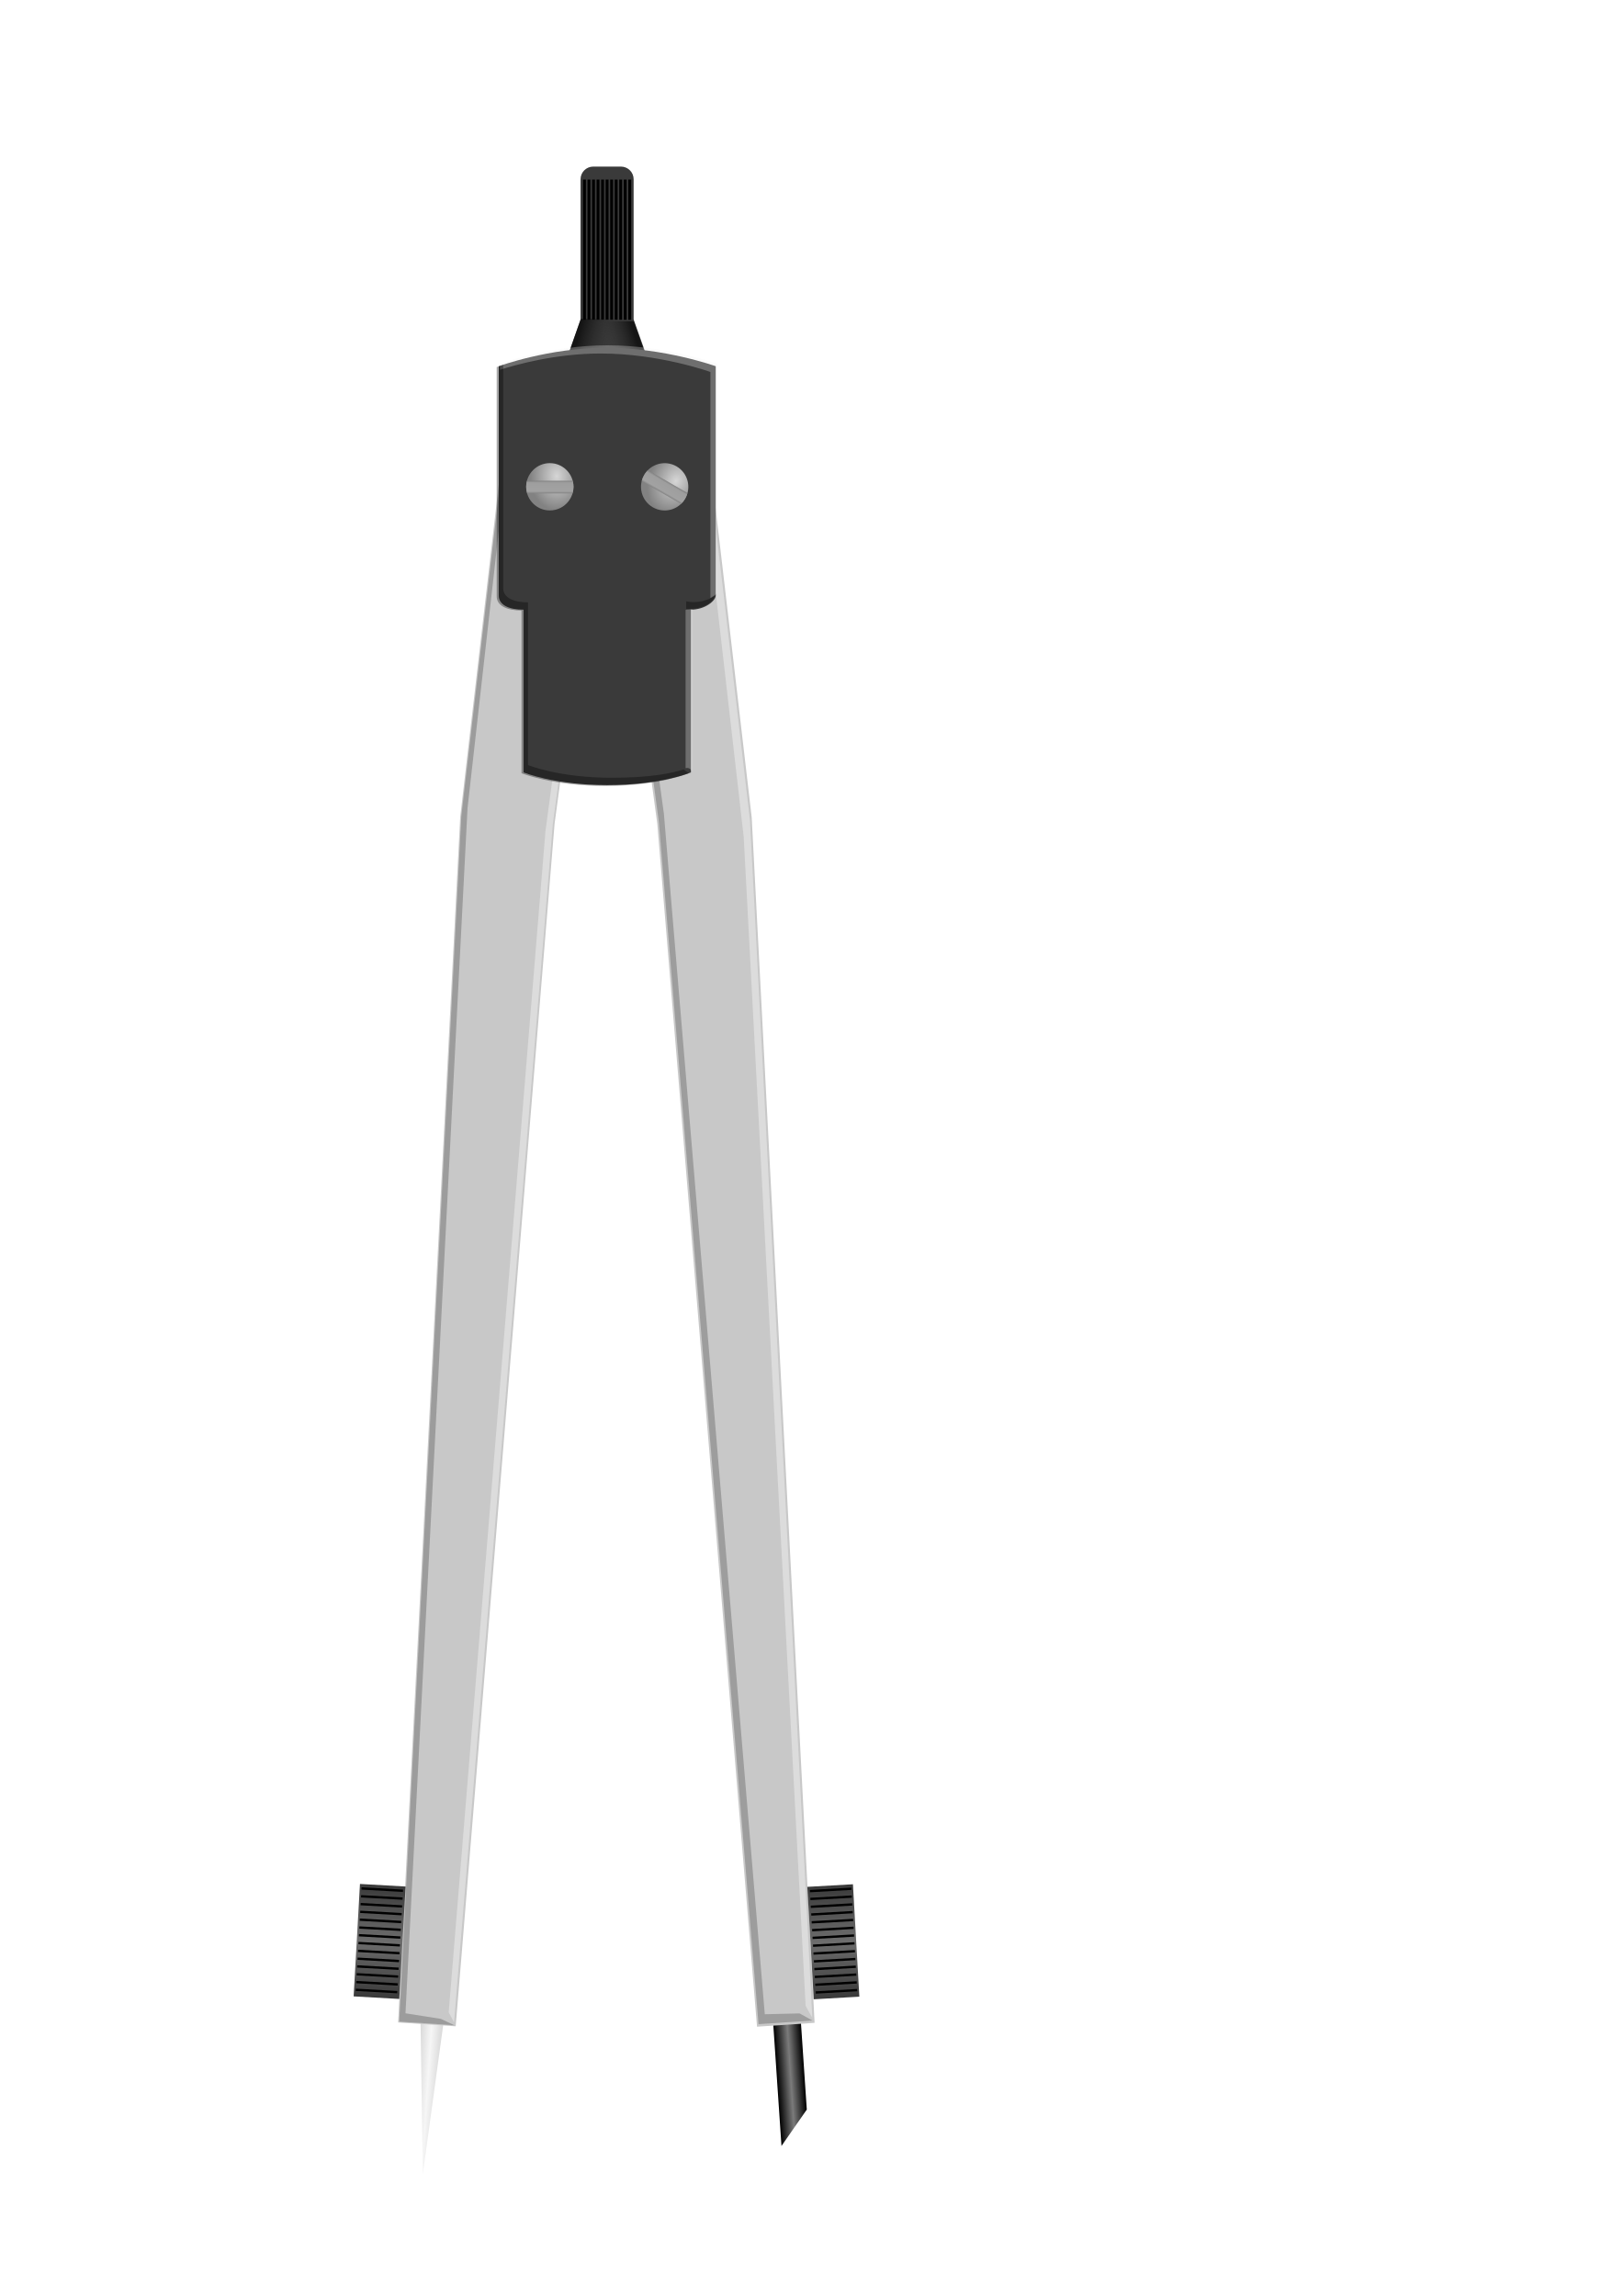
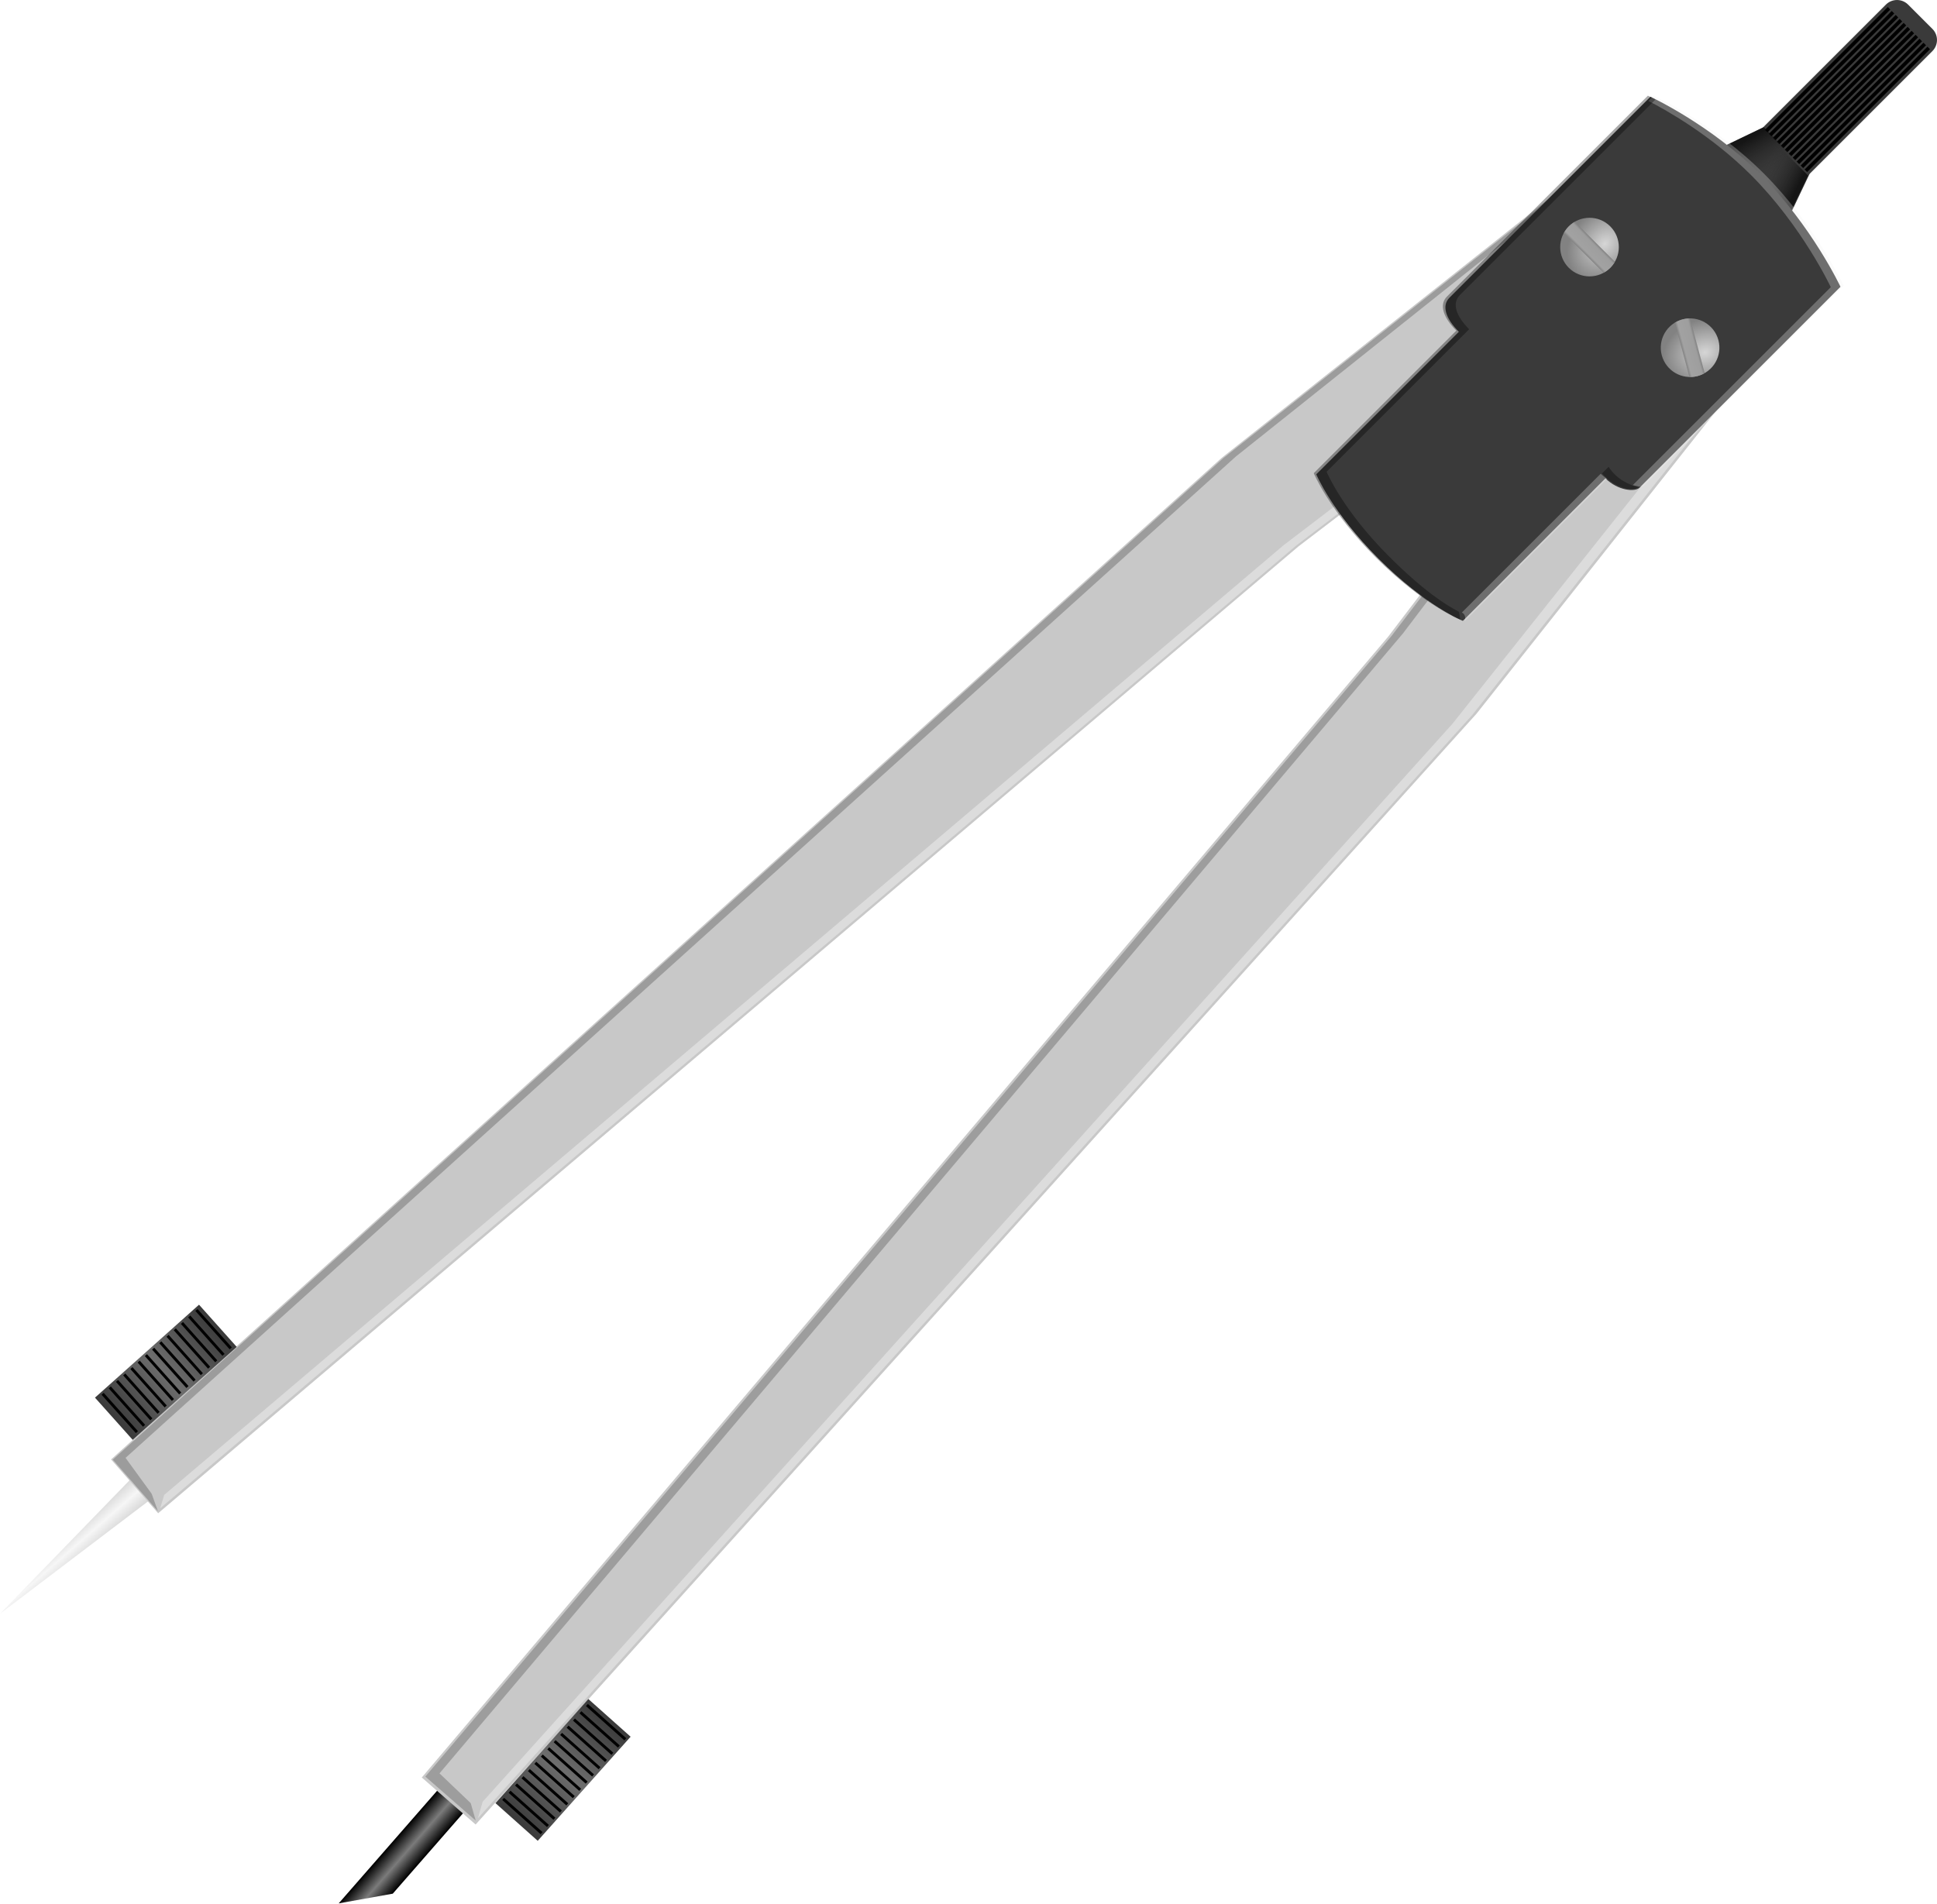
- <svg xmlns="http://www.w3.org/2000/svg" xmlns:xlink="http://www.w3.org/1999/xlink" id="svg2" viewBox="0 0 744.09 1052.4" version="1.1">
+ <svg xmlns="http://www.w3.org/2000/svg" xmlns:xlink="http://www.w3.org/1999/xlink" id="svg2" viewBox="0 0 256 251.619" version="1.1" width="256" height="251.619">
  <defs id="defs4">
    <linearGradient id="linearGradient3293">
      <stop id="stop3295" style="stop-color:#3a3a3a" offset="0" />
      <stop id="stop3301" style="stop-color:#6d6d6d" offset=".5" />
      <stop id="stop3297" style="stop-color:#3a3a3a" offset="1" />
    </linearGradient>
    <linearGradient id="linearGradient3400">
      <stop id="stop3402" style="stop-color:#828282" offset="0" />
      <stop id="stop3408" style="stop-color:#9e9e9e" offset=".159" />
      <stop id="stop3410" style="stop-color:#a2a2a2" offset=".835" />
      <stop id="stop3404" style="stop-color:#828282" offset="1" />
    </linearGradient>
    <linearGradient id="linearGradient3378">
      <stop id="stop3380" style="stop-color:#d6d6d6" offset="0" />
      <stop id="stop3382" style="stop-color:#828282" offset="1" />
    </linearGradient>
    <linearGradient id="linearGradient3332">
      <stop id="stop3334" style="stop-color:#000000;stop-opacity:.634" offset="0" />
      <stop id="stop3336" style="stop-color:#3a3a3a;stop-opacity:0" offset="1" />
    </linearGradient>
-     <linearGradient id="linearGradient3364" y2="703.05" xlink:href="#linearGradient3332" gradientUnits="userSpaceOnUse" x2="230.44" gradientTransform="matrix(1.225 0 0 1.225 74.961 -172.87)" y1="695.98" x1="205.07" />
-     <linearGradient id="linearGradient3366" y2="703.05" xlink:href="#linearGradient3332" gradientUnits="userSpaceOnUse" x2="226.2" gradientTransform="matrix(-1.225 0 0 1.225 629.6 -170.9)" y1="695.98" x1="205.07" />
-     <radialGradient id="radialGradient3448" xlink:href="#linearGradient3378" gradientUnits="userSpaceOnUse" cy="781.36" cx="328" gradientTransform="matrix(-1.1292 .025083 -.032244 -1.4516 723.58 1907.4)" r="31" />
+     <linearGradient id="linearGradient3364" y2="703.05" xlink:href="#linearGradient3332" gradientUnits="userSpaceOnUse" x2="230.44" gradientTransform="matrix(1.225,0,0,1.225,74.961,-172.87)" y1="695.98" x1="205.07" />
+     <linearGradient id="linearGradient3366" y2="703.05" xlink:href="#linearGradient3332" gradientUnits="userSpaceOnUse" x2="226.2" gradientTransform="matrix(-1.225,0,0,1.225,629.6,-170.9)" y1="695.98" x1="205.07" />
+     <radialGradient id="radialGradient3448" xlink:href="#linearGradient3378" gradientUnits="userSpaceOnUse" cy="781.36" cx="328" gradientTransform="matrix(-1.1292,0.025083,-0.032244,-1.4516,723.58,1907.4)" r="31" />
    <linearGradient id="linearGradient3450" y2="783.62" xlink:href="#linearGradient3400" gradientUnits="userSpaceOnUse" x2="309.5" y1="772.62" x1="309.5" />
-     <linearGradient id="linearGradient3355" y2="1295.6" xlink:href="#linearGradient3293" gradientUnits="userSpaceOnUse" x2="152.74" gradientTransform="translate(74.953 374.77)" y1="1198" x1="152.74" />
-     <linearGradient id="linearGradient3380" y2="1724.4" gradientUnits="userSpaceOnUse" x2="419" gradientTransform="matrix(.52889 0 0 .52889 97.939 35.975)" y1="1724.4" x1="395">
+     <linearGradient id="linearGradient3355" y2="1295.6" xlink:href="#linearGradient3293" gradientUnits="userSpaceOnUse" x2="152.74" gradientTransform="translate(74.953,374.77)" y1="1198" x1="152.74" />
+     <linearGradient id="linearGradient3380" y2="1724.4" gradientUnits="userSpaceOnUse" x2="419" gradientTransform="matrix(0.52889,0,0,0.52889,97.939,35.975)" y1="1724.4" x1="395">
      <stop id="stop3376" style="stop-color:#000000" offset="0" />
      <stop id="stop3383" style="stop-color:#7b7b7b" offset=".5" />
      <stop id="stop3378" style="stop-color:#000000" offset="1" />
    </linearGradient>
-     <linearGradient id="linearGradient3483" y2="1678.9" gradientUnits="userSpaceOnUse" x2="263.13" gradientTransform="matrix(.52889 0 0 .52889 112.22 68.237)" y1="1678.9" x1="238.87">
+     <linearGradient id="linearGradient3483" y2="1678.9" gradientUnits="userSpaceOnUse" x2="263.13" gradientTransform="matrix(0.52889,0,0,0.52889,112.22,68.237)" y1="1678.9" x1="238.87">
      <stop id="stop3362" style="stop-color:#d2d2d2" offset="0" />
      <stop id="stop3369" style="stop-color:#f6f6f6" offset=".5" />
      <stop id="stop3364" style="stop-color:#d2d2d2" offset="1" />
    </linearGradient>
+     <linearGradient xlink:href="#linearGradient3293" id="linearGradient915" gradientUnits="userSpaceOnUse" gradientTransform="translate(74.953,374.77)" x1="152.74" y1="1198" x2="152.74" y2="1295.6" />
+     <radialGradient xlink:href="#linearGradient3378" id="radialGradient962" gradientUnits="userSpaceOnUse" gradientTransform="matrix(-1.1292,0.025083,-0.032244,-1.4516,723.58,1907.4)" cx="328" cy="781.36" r="31" />
+     <linearGradient xlink:href="#linearGradient3400" id="linearGradient964" gradientUnits="userSpaceOnUse" x1="309.5" y1="772.62" x2="309.5" y2="783.62" />
  </defs>
-   <g id="g4694">
-     <g transform="matrix(0.99452,0.1045,-0.1045,0.99452,24.672,-25.252)" id="g3408">
-       <g transform="rotate(-2.174839,252.181,222.7534)" id="g3459">
-         <path d="m 245.5,998.75 -6.94,-84.64 12.83,-0.49 z" style="fill:url(#linearGradient3483)" id="path3357" />
-         <g transform="matrix(0.52889,0,0,0.7001,317.87,-80.778)" id="g3248">
-           <g transform="translate(-412.95,87.681)" id="g3253">
-             <path d="m 246,318.36 h 88 l -22,248 -16,790.04 H 246 L 230,566.36 Z" style="fill:#c8c8c8" id="rect2453" />
-             <path d="m 246.98,318.92 4.82,5 h 74.71 l -22,248 -15.38,775.68 5.2,6.3 16.18,-786.98 22,-248 z" style="fill:#f7f7f7;fill-opacity:0.431" id="path3226" />
-             <path d="m 246.89,319.7 -16,246.06 16,790.04 h 48 l -12.12,-3.6 -30.94,-2.1 -16,-790 14.21,-236.16 z" style="fill:#353535;fill-opacity:0.294" id="path3231" />
-           </g>
-         </g>
-         <g transform="matrix(0.52887,-0.0055416,0.0055416,0.52887,89.23,37.392)" id="g3303">
-           <rect x="207.89" y="1572.8" width="39.598" height="97.581" style="fill:url(#linearGradient3355)" id="rect3263" />
-           <rect x="209.45" y="1575.6" width="36" height="2" style="fill:#000000" id="rect3265" />
-           <rect x="209.45" y="1582.4" width="36" height="2" style="fill:#000000" id="rect3267" />
-           <rect x="209.45" y="1602.7" width="36" height="2" style="fill:#000000" id="rect3269" />
-           <rect x="209.45" y="1609.5" width="36" height="2" style="fill:#000000" id="rect3271" />
-           <rect x="209.45" y="1623" width="36" height="2" style="fill:#000000" id="rect3273" />
-           <rect x="209.45" y="1629.8" width="36" height="2" style="fill:#000000" id="rect3275" />
-           <rect x="209.45" y="1636.6" width="36" height="2" style="fill:#000000" id="rect3277" />
-           <rect x="209.45" y="1650.1" width="36" height="2" style="fill:#000000" id="rect3279" />
-           <rect x="209.45" y="1656.9" width="36" height="2" style="fill:#000000" id="rect3281" />
-           <rect x="209.45" y="1643.3" width="36" height="2" style="fill:#000000" id="rect3283" />
-           <rect x="209.45" y="1616.2" width="36" height="2" style="fill:#000000" id="rect3285" />
-           <rect x="209.45" y="1595.9" width="36" height="2" style="fill:#000000" id="rect3287" />
-           <rect x="209.45" y="1589.2" width="36" height="2" style="fill:#000000" id="rect3289" />
-           <rect x="209.45" y="1663.6" width="36" height="2" style="fill:#000000" id="rect3291" />
+   <g id="g4694" transform="matrix(0.2526386,0.2526386,-0.2526386,0.2526386,202.7861,-87.36573)">
+     <g id="g3459" transform="matrix(0.9977693,0.0666837,-0.0666837,0.9977693,15.42888,-16.43924)">
+       <path id="path3357" style="fill:url(#linearGradient3483)" d="m 245.5,998.75 -6.94,-84.64 12.83,-0.49 z" />
+       <g id="g3248" transform="matrix(0.52889,0,0,0.7001,317.87,-80.778)">
+         <g id="g3253" transform="translate(-412.95,87.681)">
+           <path id="rect2453" style="fill:#c8c8c8" d="m 246,318.36 h 88 l -22,248 -16,790.04 H 246 L 230,566.36 Z" />
+           <path id="path3226" style="fill:#f7f7f7;fill-opacity:0.431" d="m 246.98,318.92 4.82,5 h 74.71 l -22,248 -15.38,775.68 5.2,6.3 16.18,-786.98 22,-248 z" />
+           <path id="path3231" style="fill:#353535;fill-opacity:0.294" d="m 246.89,319.7 -16,246.06 16,790.04 h 48 l -12.12,-3.6 -30.94,-2.1 -16,-790 14.21,-236.16 z" />
        </g>
      </g>
+       <g id="g3303" transform="matrix(0.52887,-0.0055416,0.0055416,0.52887,89.23,37.392)">
+         <rect id="rect3263" style="fill:url(#linearGradient915)" height="97.581" width="39.598" y="1572.8" x="207.89" />
+         <rect id="rect3265" style="fill:#000000" height="2" width="36" y="1575.6" x="209.45" />
+         <rect id="rect3267" style="fill:#000000" height="2" width="36" y="1582.4" x="209.45" />
+         <rect id="rect3269" style="fill:#000000" height="2" width="36" y="1602.7" x="209.45" />
+         <rect id="rect3271" style="fill:#000000" height="2" width="36" y="1609.5" x="209.45" />
+         <rect id="rect3273" style="fill:#000000" height="2" width="36" y="1623" x="209.45" />
+         <rect id="rect3275" style="fill:#000000" height="2" width="36" y="1629.8" x="209.45" />
+         <rect id="rect3277" style="fill:#000000" height="2" width="36" y="1636.6" x="209.45" />
+         <rect id="rect3279" style="fill:#000000" height="2" width="36" y="1650.1" x="209.45" />
+         <rect id="rect3281" style="fill:#000000" height="2" width="36" y="1656.9" x="209.45" />
+         <rect id="rect3283" style="fill:#000000" height="2" width="36" y="1643.3" x="209.45" />
+         <rect id="rect3285" style="fill:#000000" height="2" width="36" y="1616.2" x="209.45" />
+         <rect id="rect3287" style="fill:#000000" height="2" width="36" y="1595.9" x="209.45" />
+         <rect id="rect3289" style="fill:#000000" height="2" width="36" y="1589.2" x="209.45" />
+         <rect id="rect3291" style="fill:#000000" height="2" width="36" y="1663.6" x="209.45" />
+       </g>
    </g>
-     <g transform="matrix(0.99773,-0.067362,0.067362,0.99773,-14.401,21.013)" id="g3385">
-       <g id="g3436">
-         <path d="m 306.85,910.43 h 12.7 v 59.23 l -12.7,15.87 z" style="fill:url(#linearGradient3380)" id="rect3371" />
-         <g transform="matrix(0.52889,0,0,0.7001,-32.208,-34.092)" id="g3258">
-           <path d="m 676.9,339.36 h -88 l 22,248 16,790.04 h 50 l 16,-790.04 z" style="fill:#c8c8c8" id="path3241" />
-           <path d="m 592.88,340.67 12.15,8.27 64.32,-0.29 15.5,251 -14.72,766.25 5.09,8.2 16,-785.08 -16,-248 z" style="fill:#dcdcdc" id="path3236" />
-           <path d="m 590.7,341.32 21.65,244.46 16,790.02 h 46.82 l -10.68,-5.2 -30.15,-1 L 617.2,580.97 596.11,351.34 Z" style="fill:#9d9d9d" id="path3243" />
-         </g>
-         <g transform="matrix(-0.52887,-0.0055416,-0.0055416,0.52887,466.27,37.392)" id="g3322">
-           <rect x="207.89" y="1572.8" width="39.598" height="97.581" style="fill:url(#linearGradient3355)" id="rect3324" />
-           <rect x="209.45" y="1575.6" width="36" height="2" style="fill:#000000" id="rect3326" />
-           <rect x="209.45" y="1582.4" width="36" height="2" style="fill:#000000" id="rect3328" />
-           <rect x="209.45" y="1602.7" width="36" height="2" style="fill:#000000" id="rect3330" />
-           <rect x="209.45" y="1609.5" width="36" height="2" style="fill:#000000" id="rect3332" />
-           <rect x="209.45" y="1623" width="36" height="2" style="fill:#000000" id="rect3334" />
-           <rect x="209.45" y="1629.8" width="36" height="2" style="fill:#000000" id="rect3336" />
-           <rect x="209.45" y="1636.6" width="36" height="2" style="fill:#000000" id="rect3338" />
-           <rect x="209.45" y="1650.1" width="36" height="2" style="fill:#000000" id="rect3340" />
-           <rect x="209.45" y="1656.9" width="36" height="2" style="fill:#000000" id="rect3342" />
-           <rect x="209.45" y="1643.3" width="36" height="2" style="fill:#000000" id="rect3345" />
-           <rect x="209.45" y="1616.2" width="36" height="2" style="fill:#000000" id="rect3347" />
-           <rect x="209.45" y="1595.9" width="36" height="2" style="fill:#000000" id="rect3349" />
-           <rect x="209.45" y="1589.2" width="36" height="2" style="fill:#000000" id="rect3351" />
-           <rect x="209.45" y="1663.6" width="36" height="2" style="fill:#000000" id="rect3353" />
-         </g>
+     <g id="g3436" transform="matrix(0.99773,-0.067362,0.067362,0.99773,-14.401,21.013)">
+       <path id="rect3371" style="fill:url(#linearGradient3380)" d="m 306.85,910.43 h 12.7 v 59.23 l -12.7,15.87 z" />
+       <g id="g3258" transform="matrix(0.52889,0,0,0.7001,-32.208,-34.092)">
+         <path id="path3241" style="fill:#c8c8c8" d="m 676.9,339.36 h -88 l 22,248 16,790.04 h 50 l 16,-790.04 z" />
+         <path id="path3236" style="fill:#dcdcdc" d="m 592.88,340.67 12.15,8.27 64.32,-0.29 15.5,251 -14.72,766.25 5.09,8.2 16,-785.08 -16,-248 z" />
+         <path id="path3243" style="fill:#9d9d9d" d="m 590.7,341.32 21.65,244.46 16,790.02 h 46.82 l -10.68,-5.2 -30.15,-1 L 617.2,580.97 596.11,351.34 Z" />
+       </g>
+       <g id="g3322" transform="matrix(-0.52887,-0.0055416,-0.0055416,0.52887,466.27,37.392)">
+         <rect id="rect3324" style="fill:url(#linearGradient3355)" height="97.581" width="39.598" y="1572.8" x="207.89" />
+         <rect id="rect3326" style="fill:#000000" height="2" width="36" y="1575.6" x="209.45" />
+         <rect id="rect3328" style="fill:#000000" height="2" width="36" y="1582.4" x="209.45" />
+         <rect id="rect3330" style="fill:#000000" height="2" width="36" y="1602.7" x="209.45" />
+         <rect id="rect3332" style="fill:#000000" height="2" width="36" y="1609.5" x="209.45" />
+         <rect id="rect3334" style="fill:#000000" height="2" width="36" y="1623" x="209.45" />
+         <rect id="rect3336" style="fill:#000000" height="2" width="36" y="1629.8" x="209.45" />
+         <rect id="rect3338" style="fill:#000000" height="2" width="36" y="1636.6" x="209.45" />
+         <rect id="rect3340" style="fill:#000000" height="2" width="36" y="1650.1" x="209.45" />
+         <rect id="rect3342" style="fill:#000000" height="2" width="36" y="1656.9" x="209.45" />
+         <rect id="rect3345" style="fill:#000000" height="2" width="36" y="1643.3" x="209.45" />
+         <rect id="rect3347" style="fill:#000000" height="2" width="36" y="1616.2" x="209.45" />
+         <rect id="rect3349" style="fill:#000000" height="2" width="36" y="1595.9" x="209.45" />
+         <rect id="rect3351" style="fill:#000000" height="2" width="36" y="1589.2" x="209.45" />
+         <rect id="rect3353" style="fill:#000000" height="2" width="36" y="1663.6" x="209.45" />
      </g>
    </g>
    <g transform="matrix(0.52889,0,0,0.52889,91.99,-203.09)" id="g3346">
      <rect x="329.12" y="528.36" width="46" height="160" ry="11" style="fill:#3a3a3a" id="rect3288" />
      <path d="m 329.12,660.86 h 46 l 20.25,57 h -86.25 z" style="fill:#3a3a3a" id="rect3290" />
      <g transform="translate(-0.75241)" id="g3317">
        <rect x="332" y="539.61" width="2.5" height="121.5" style="fill:#000000" id="rect3293" />
        <rect x="335.92" y="539.61" width="2.5" height="121.5" style="fill:#000000" id="rect3295" />
        <rect x="339.85" y="539.61" width="2.5" height="121.5" style="fill:#000000" id="rect3297" />
        <rect x="343.77" y="539.61" width="2.5" height="121.5" style="fill:#000000" id="rect3299" />
        <rect x="347.7" y="539.61" width="2.5" height="121.5" style="fill:#000000" id="rect3301" />
        <rect x="351.62" y="539.61" width="2.5" height="121.5" style="fill:#000000" id="rect3303" />
        <rect x="355.55" y="539.61" width="2.5" height="121.5" style="fill:#000000" id="rect3305" />
        <rect x="359.48" y="539.61" width="2.5" height="121.5" style="fill:#000000" id="rect3307" />
        <rect x="363.4" y="539.61" width="2.5" height="121.5" style="fill:#000000" id="rect3309" />
        <rect x="367.33" y="539.61" width="2.5" height="121.5" style="fill:#000000" id="rect3311" />
        <rect x="371.25" y="539.61" width="2.5" height="121.5" style="fill:#000000" id="rect3313" />
      </g>
      <path d="m 329.36,660.41 h 45.16 l 19.89,55.97 h -84.69 z" style="fill:url(#linearGradient3364)" id="path3330" />
      <path d="m 375.2,662.38 h -45.16 l -19.88,55.97 h 84.68 z" style="fill:url(#linearGradient3366)" id="path3340" />
    </g>
    <path d="m 277.76,159.41 c -26.32,0 -49.18,8.46 -49.18,8.46 v 105.12 c 0,4.3 4.68,6.47 11.37,6.47 v 74.58 c 0,0 14.01,5.82 38.34,5.82 24.86,0 38.35,-5.82 38.35,-5.82 v -74.58 c 6.53,0 11.37,-4.15 11.37,-6.47 V 167.87 c 0,0 -23.4,-8.46 -50.25,-8.46 z" style="fill:#3a3a3a" id="rect3344" />
    <g transform="matrix(0.52889,0,0,0.52889,88.287,-188.28)" id="g3412">
-       <circle r="31" cy="795.362" cx="319" transform="matrix(0.66129,0,0,0.66129,98.548,251.9)" style="fill:url(#radialGradient3448)" id="path3376" />
-       <path d="m 289.69,772.62 c -0.45,1.68 -0.69,3.44 -0.69,5.26 0,1.99 0.31,3.92 0.84,5.74 h 39.32 c 0.53,-1.82 0.84,-3.75 0.84,-5.74 0,-1.82 -0.24,-3.58 -0.69,-5.26 z" style="fill:url(#linearGradient3450)" id="path3388" />
+       <circle r="31" cy="795.362" cx="319" transform="matrix(0.66129,0,0,0.66129,98.548,251.9)" style="fill:url(#radialGradient962)" id="path3376" />
+       <path d="m 289.69,772.62 c -0.45,1.68 -0.69,3.44 -0.69,5.26 0,1.99 0.31,3.92 0.84,5.74 h 39.32 c 0.53,-1.82 0.84,-3.75 0.84,-5.74 0,-1.82 -0.24,-3.58 -0.69,-5.26 z" style="fill:url(#linearGradient964)" id="path3388" />
    </g>
    <g transform="matrix(0.45804,0.26445,-0.26445,0.45804,368.55,-215)" id="g3416">
      <circle r="31" cy="795.362" cx="319" transform="matrix(0.66129,0,0,0.66129,98.548,251.9)" style="fill:url(#radialGradient3448)" id="path3418" />
      <path d="m 289.69,772.62 c -0.45,1.68 -0.69,3.44 -0.69,5.26 0,1.99 0.31,3.92 0.84,5.74 h 39.32 c 0.53,-1.82 0.84,-3.75 0.84,-5.74 0,-1.82 -0.24,-3.58 -0.69,-5.26 z" style="fill:url(#linearGradient3450)" id="path3420" />
    </g>
    <path d="m 278.32,158.28 c -26.32,0 -49.19,8.46 -49.19,8.46 v 2.75 c 6.87,-2.21 25.36,-7.46 46.2,-7.46 26.84,0 50.24,8.47 50.24,8.47 v 105.11 c 0,0.07 -0.01,-1.55 -0.02,-1.48 1.89,-1.3 2.36,-1.34 3.01,-2.27 V 166.74 c 0,0 -23.4,-8.46 -50.24,-8.46 z" style="fill:#efefef;fill-opacity:0.288" id="path3463" />
    <path d="m 317.19,279.16 c -0.95,0.2 -1.94,0.33 -2.99,0.33 v 72.63 c 1.96,-0.66 2.99,1.49 2.99,1.49 z" style="fill:#efefef;fill-opacity:0.288" id="path3456" />
    <path d="m 230.62,167.25 c -1.8,0.57 -2.99,0.99 -2.99,0.99 v 105.11 c 0,4.31 4.68,6.48 11.37,6.48 v 74.58 c 0,0 14.02,5.82 38.35,5.82 24.85,0 38.34,-5.82 38.34,-5.82 l -2.43,-1.73 c -5.23,1.68 -14.84,3.81 -32.92,3.81 -24.33,0 -38.35,-5.82 -38.35,-5.82 V 276.1 c -6.69,0 -11.37,-2.17 -11.37,-6.48 z" style="fill:#000000;fill-opacity:0.34" id="path3472" />
    <path d="m 327.7,273.1 c -3.22,1.97 -7.85,3.65 -13.23,2.53 v 3.44 c 7.58,0.45 12.41,-3.07 13.23,-5.97 z" style="fill:#000000;fill-opacity:0.34" id="path3465" />
  </g>
</svg>
